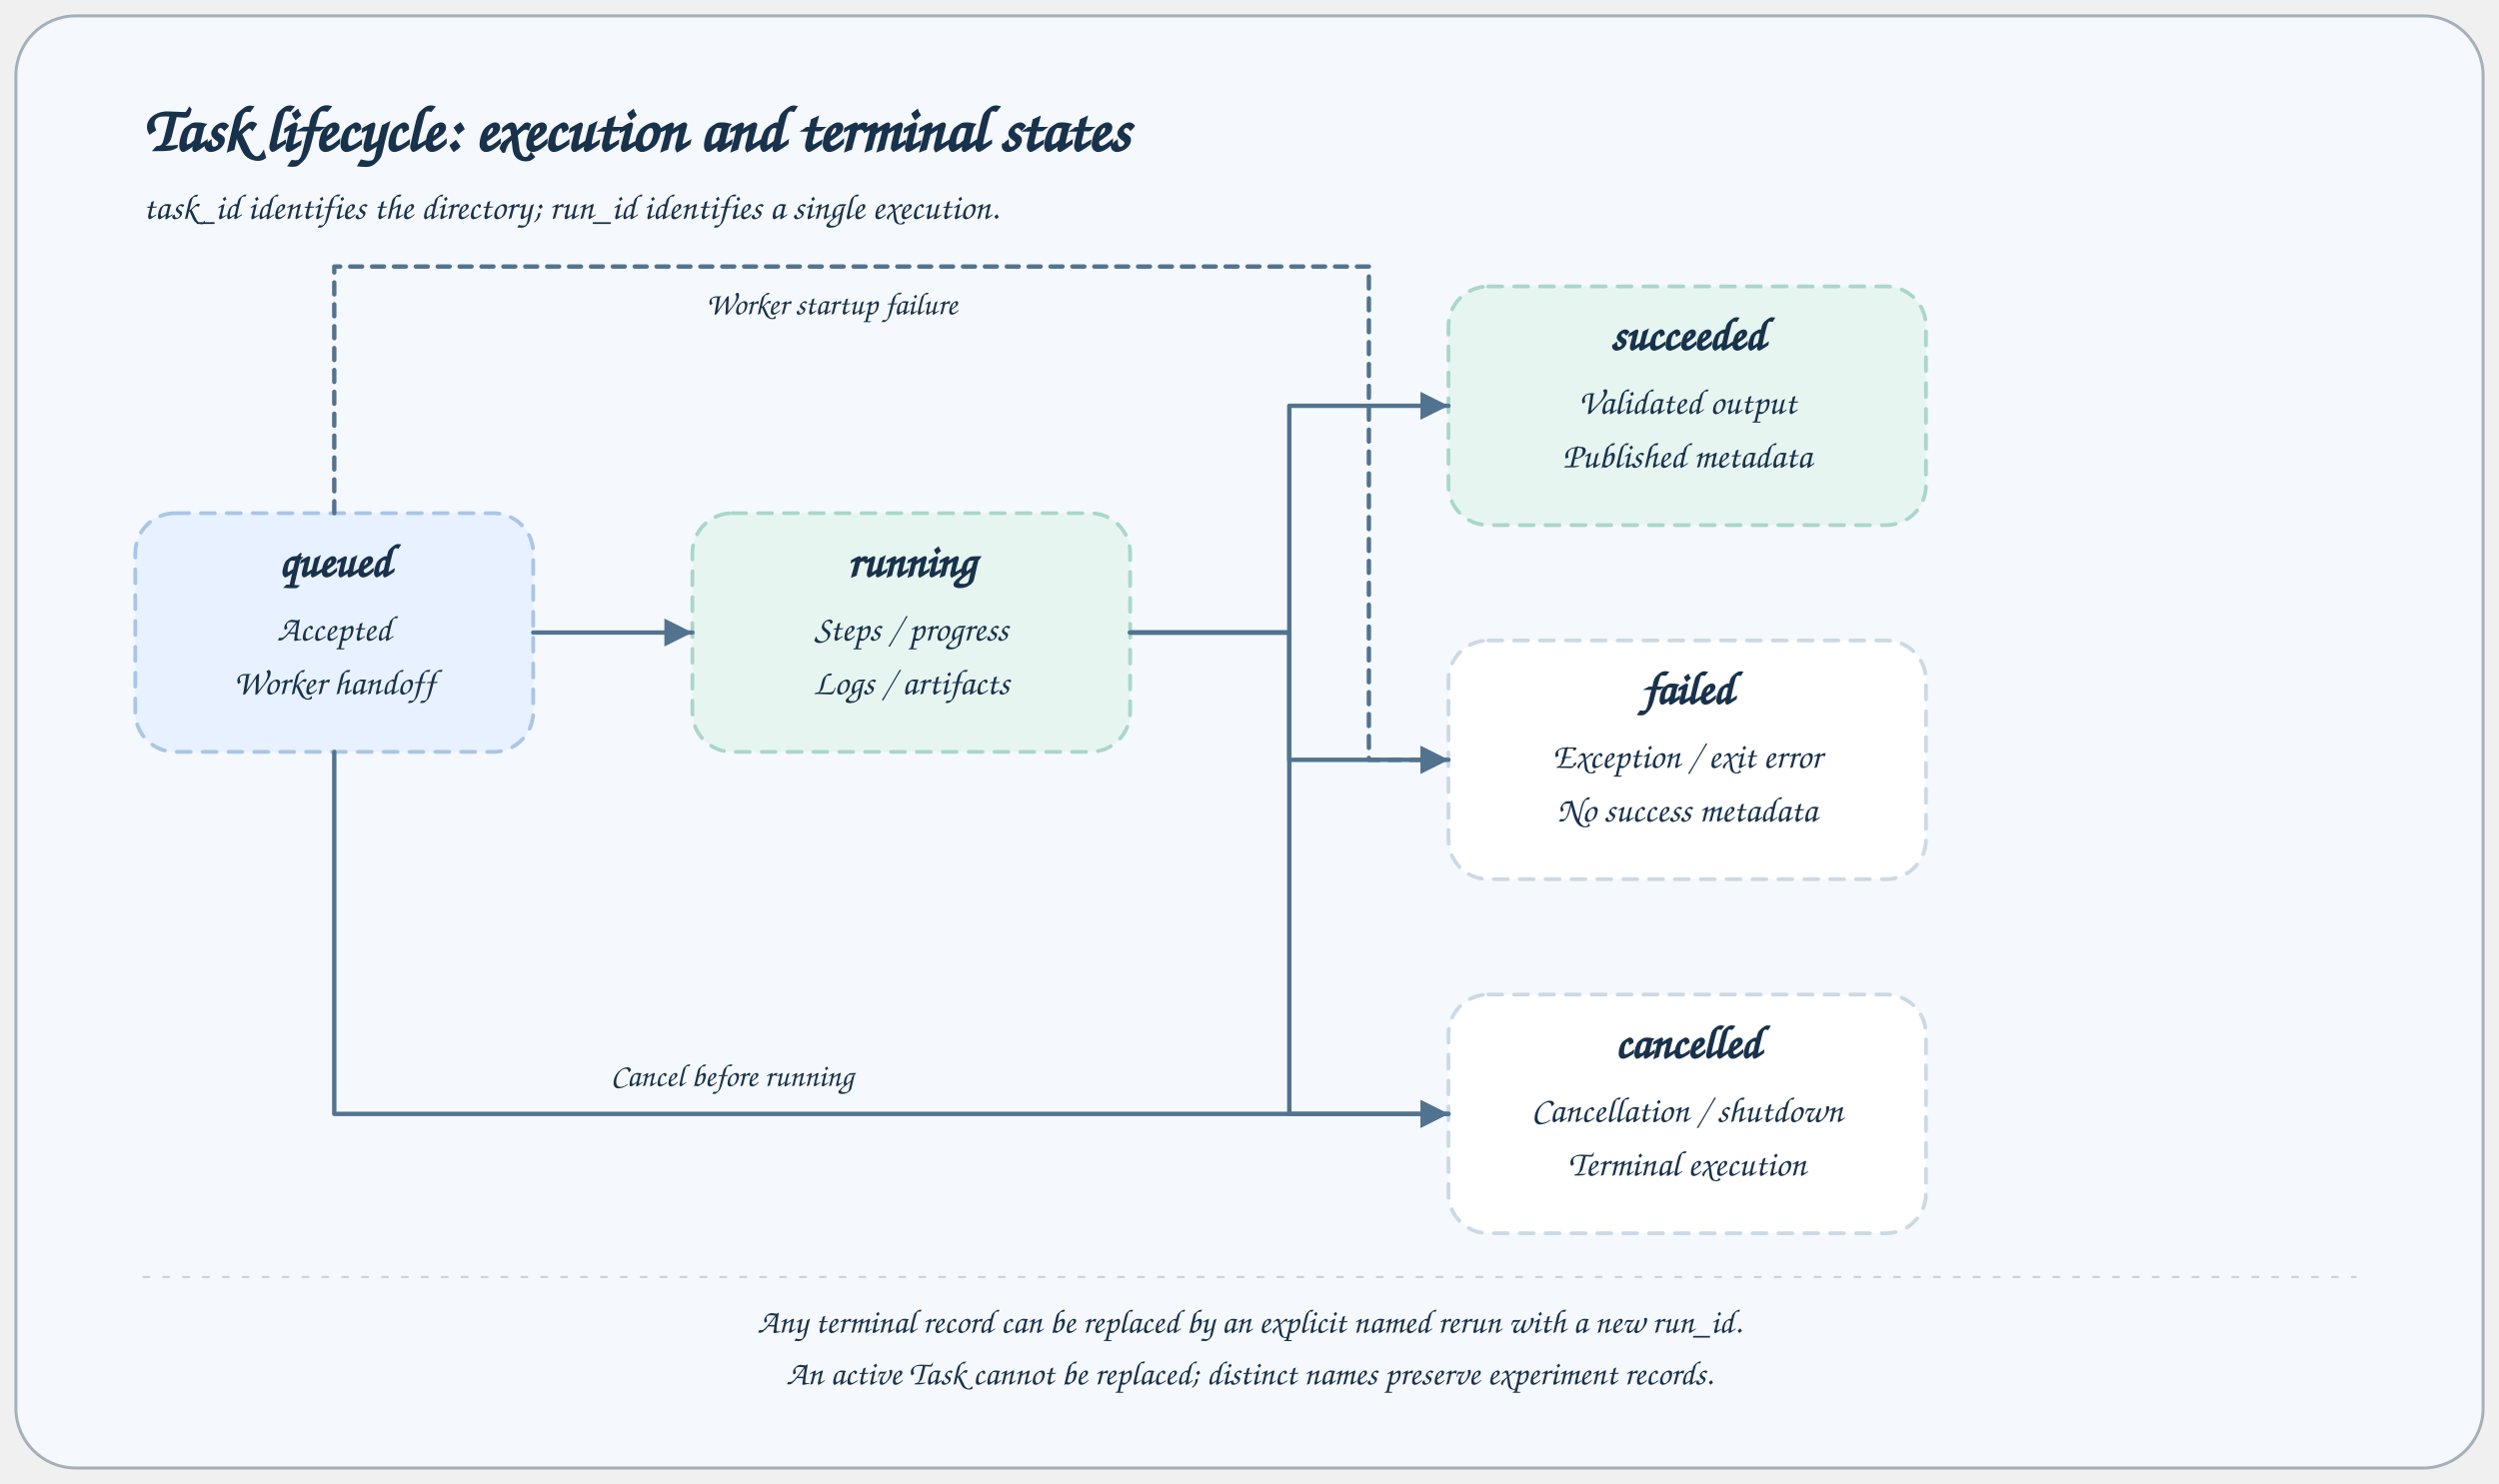
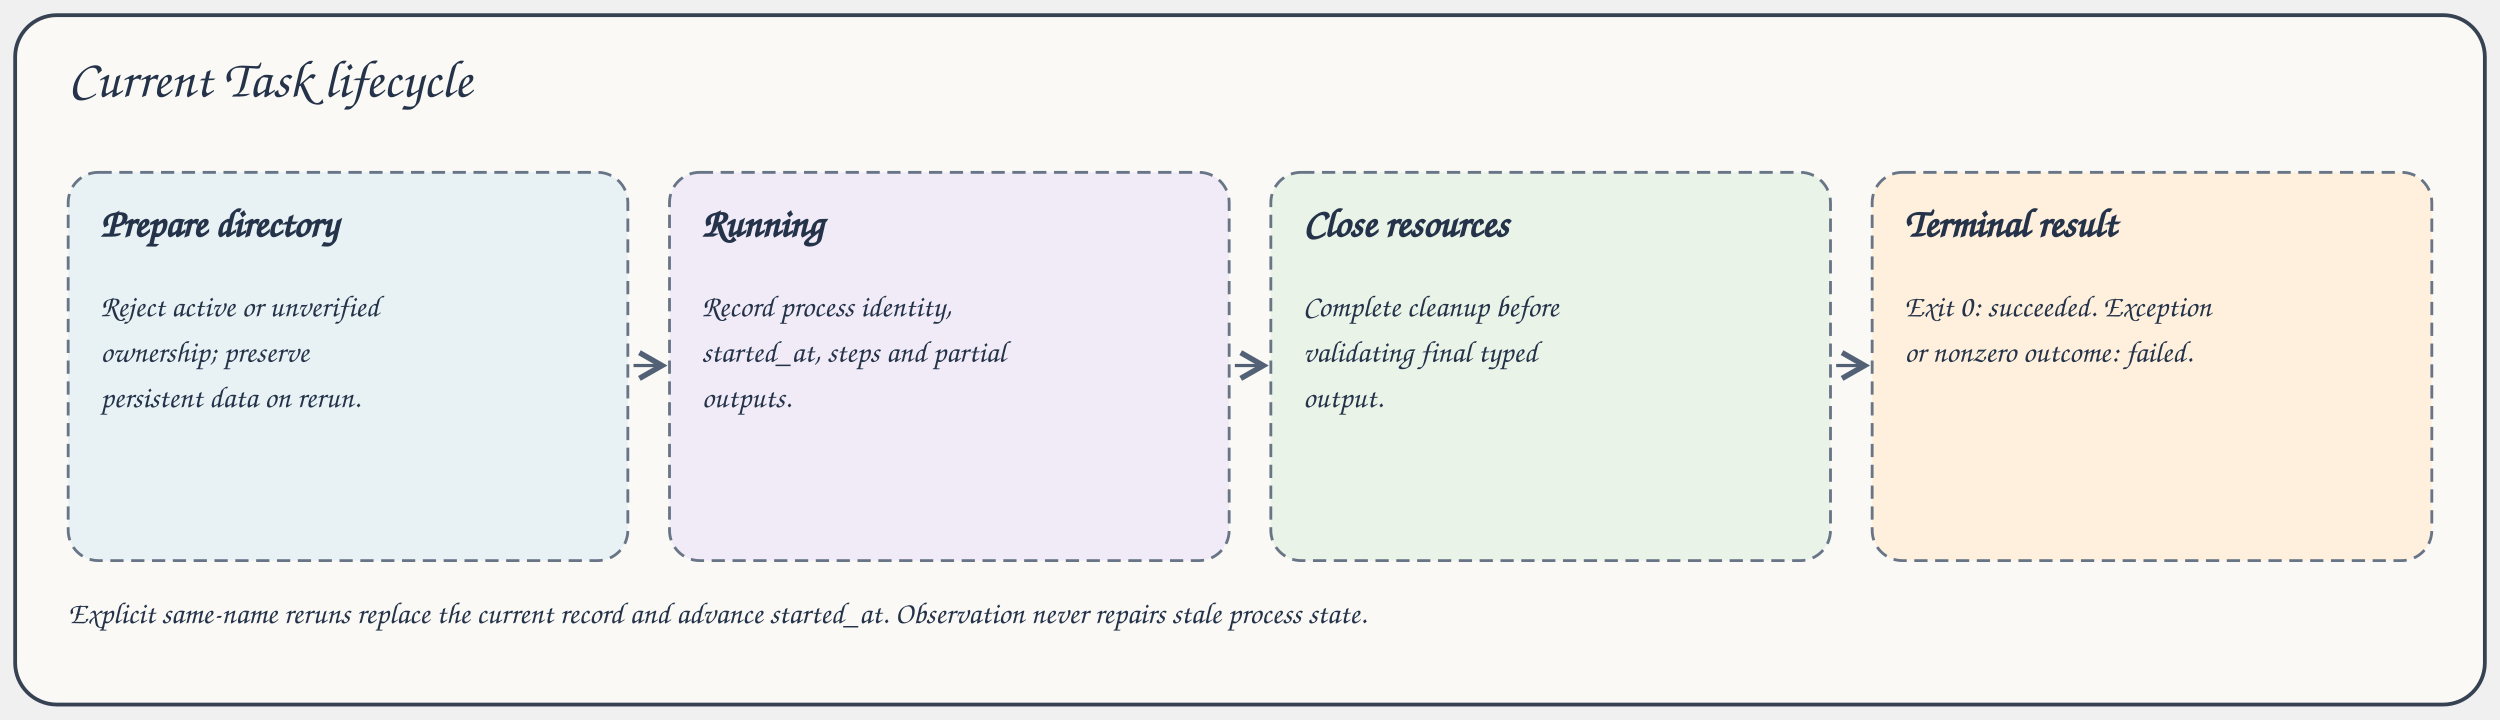
- <svg xmlns="http://www.w3.org/2000/svg" width="1256" height="746" viewBox="0 0 1256 746" role="img" aria-labelledby="title desc">
+ <svg xmlns="http://www.w3.org/2000/svg" width="1320" height="380" viewBox="0 0 1320 380" role="img" aria-labelledby="title desc">
  <defs>
-     <marker id="arrow" viewBox="0 0 10 10" refX="9" refY="5" markerWidth="8" markerHeight="8" orient="auto-start-reverse">
-       <path d="M 1 1 L 9 5 L 1 9 Z" fill="#52738f" />
+     <marker id="arrow" markerWidth="10" markerHeight="10" refX="8" refY="5" orient="auto">
+       <path d="M1 1 L8 5 L1 9" fill="none" stroke="#526176" stroke-width="1.7" />
    </marker>
  </defs>
-   <rect x="8" y="8" width="1240.0" height="730.0" rx="30" fill="#f5f8fc" stroke="#18324b" stroke-width="1.5" stroke-linejoin="round" stroke-opacity="0.35" />
-   <g transform="translate(28 28)" font-family="'Comic Sans MS', 'Chalkboard SE', 'Comic Neue', cursive" data-diagram-content="true">
-     <g font-family="'Comic Sans MS', 'Chalkboard SE', 'Comic Neue', cursive" fill="#18324b">
-       <text x="44" y="48" font-size="32" font-weight="700" text-anchor="start">Task lifecycle: execution and terminal states</text>
-       <text x="44" y="82" font-size="18" font-weight="400" text-anchor="start" fill="#18324b">task_id identifies the directory; run_id identifies a single execution.</text>
-       <rect x="40" y="230" width="200" height="120" rx="20" fill="#e8f1ff" stroke="#a9c5e8" stroke-width="1.9" stroke-dasharray="7 6" stroke-linecap="round" />
-       <text x="140.0" y="262" font-size="23" font-weight="700" text-anchor="middle">queued</text>
-       <text x="140.0" y="294" font-size="18" font-weight="400" text-anchor="middle">Accepted</text>
-       <text x="140.0" y="321" font-size="18" font-weight="400" text-anchor="middle">Worker handoff</text>
-       <rect x="320" y="230" width="220" height="120" rx="20" fill="#e7f5f1" stroke="#a9d7ca" stroke-width="1.9" stroke-dasharray="7 6" stroke-linecap="round" />
-       <text x="430.0" y="262" font-size="23" font-weight="700" text-anchor="middle">running</text>
-       <text x="430.0" y="294" font-size="18" font-weight="400" text-anchor="middle">Steps / progress</text>
-       <text x="430.0" y="321" font-size="18" font-weight="400" text-anchor="middle">Logs / artifacts</text>
-       <path d="M 240 290 H 320" fill="none" stroke="#52738f" stroke-width="2.2" marker-end="url(#arrow)" stroke-linecap="round" stroke-linejoin="round" />
-       <rect x="700" y="116" width="240" height="120" rx="20" fill="#e7f5f1" stroke="#a9d7ca" stroke-width="1.9" stroke-dasharray="7 6" stroke-linecap="round" />
-       <text x="820.0" y="148" font-size="23" font-weight="700" text-anchor="middle">succeeded</text>
-       <text x="820.0" y="180" font-size="18" font-weight="400" text-anchor="middle">Validated output</text>
-       <text x="820.0" y="207" font-size="18" font-weight="400" text-anchor="middle">Published metadata</text>
-       <path d="M 540 290 H 620 V 176 H 700" fill="none" stroke="#52738f" stroke-width="2.2" marker-end="url(#arrow)" stroke-linecap="round" stroke-linejoin="round" />
-       <rect x="700" y="294" width="240" height="120" rx="20" fill="#ffffff" stroke="#ccd9e5" stroke-width="1.9" stroke-dasharray="7 6" stroke-linecap="round" />
-       <text x="820.0" y="326" font-size="23" font-weight="700" text-anchor="middle">failed</text>
-       <text x="820.0" y="358" font-size="18" font-weight="400" text-anchor="middle">Exception / exit error</text>
-       <text x="820.0" y="385" font-size="18" font-weight="400" text-anchor="middle">No success metadata</text>
-       <path d="M 540 290 H 620 V 354 H 700" fill="none" stroke="#52738f" stroke-width="2.2" marker-end="url(#arrow)" stroke-linecap="round" stroke-linejoin="round" />
-       <rect x="700" y="472" width="240" height="120" rx="20" fill="#ffffff" stroke="#ccd9e5" stroke-width="1.9" stroke-dasharray="7 6" stroke-linecap="round" />
-       <text x="820.0" y="504" font-size="23" font-weight="700" text-anchor="middle">cancelled</text>
-       <text x="820.0" y="536" font-size="18" font-weight="400" text-anchor="middle">Cancellation / shutdown</text>
-       <text x="820.0" y="563" font-size="18" font-weight="400" text-anchor="middle">Terminal execution</text>
-       <path d="M 540 290 H 620 V 532 H 700" fill="none" stroke="#52738f" stroke-width="2.2" marker-end="url(#arrow)" stroke-linecap="round" stroke-linejoin="round" />
-       <path d="M 140 350 V 532 H 700" fill="none" stroke="#52738f" stroke-width="2.2" marker-end="url(#arrow)" stroke-linecap="round" stroke-linejoin="round" />
-       <text x="340" y="518" font-size="16" font-weight="400" text-anchor="middle">Cancel before running</text>
-       <text x="600.0" y="642" font-size="17" font-weight="400" text-anchor="middle">Any terminal record can be replaced by an explicit named rerun with a new run_id.</text>
-       <text x="600.0" y="668" font-size="17" font-weight="400" text-anchor="middle">An active Task cannot be replaced; distinct names preserve experiment records.</text>
-       <path d="M 140 230 V 106 H 660 V 354 H 700" fill="none" stroke="#52738f" stroke-width="2.2" stroke-dasharray="6 5" marker-end="url(#arrow)" stroke-linecap="round" stroke-linejoin="round" />
-       <text x="390" y="130" font-size="16" text-anchor="middle">Worker startup failure</text>
-     </g>
-     <path d="M 44 614 H 1156" fill="none" stroke="#18324b" stroke-opacity="0.2" stroke-width="1" stroke-dasharray="3 7" stroke-linecap="round" />
+   <rect x="8" y="8" width="1304" height="364" rx="22" fill="#faf9f5" stroke="#364152" stroke-width="2" />
+   <g font-family="Comic Sans MS, Chalkboard SE, Comic Neue, cursive" fill="#243349">
+     <text x="36" y="51" font-size="28">Current Task lifecycle</text>
+     <rect x="36.0" y="91" width="295.5" height="205" rx="16" fill="#e8f2f4" stroke="#687587" stroke-width="1.5" stroke-dasharray="7 4" />
+     <text x="53.0" y="125" font-size="21" font-weight="bold">Prepare directory</text>
+     <text x="53.0" y="167" font-size="16">Reject active or unverified</text>
+     <text x="53.0" y="191" font-size="16">ownership; preserve</text>
+     <text x="53.0" y="215" font-size="16">persistent data on rerun.</text>
+     <path d="M334.5 193 H349.5" fill="none" stroke="#526176" stroke-width="1.7" marker-end="url(#arrow)" />
+     <rect x="353.5" y="91" width="295.5" height="205" rx="16" fill="#f1ebf8" stroke="#687587" stroke-width="1.5" stroke-dasharray="7 4" />
+     <text x="370.5" y="125" font-size="21" font-weight="bold">Running</text>
+     <text x="370.5" y="167" font-size="16">Record process identity,</text>
+     <text x="370.5" y="191" font-size="16">started_at, steps and partial</text>
+     <text x="370.5" y="215" font-size="16">outputs.</text>
+     <path d="M652.0 193 H667.0" fill="none" stroke="#526176" stroke-width="1.7" marker-end="url(#arrow)" />
+     <rect x="671.0" y="91" width="295.5" height="205" rx="16" fill="#eaf3e8" stroke="#687587" stroke-width="1.5" stroke-dasharray="7 4" />
+     <text x="688.0" y="125" font-size="21" font-weight="bold">Close resources</text>
+     <text x="688.0" y="167" font-size="16">Complete cleanup before</text>
+     <text x="688.0" y="191" font-size="16">validating final typed</text>
+     <text x="688.0" y="215" font-size="16">output.</text>
+     <path d="M969.5 193 H984.5" fill="none" stroke="#526176" stroke-width="1.7" marker-end="url(#arrow)" />
+     <rect x="988.5" y="91" width="295.5" height="205" rx="16" fill="#fff0dd" stroke="#687587" stroke-width="1.5" stroke-dasharray="7 4" />
+     <text x="1005.5" y="125" font-size="21" font-weight="bold">Terminal result</text>
+     <text x="1005.5" y="167" font-size="16">Exit 0: succeeded. Exception</text>
+     <text x="1005.5" y="191" font-size="16">or nonzero outcome: failed.</text>
+     <text x="36" y="329" font-size="16">Explicit same-name reruns replace the current record and advance started_at. Observation never repairs stale process state.</text>
  </g>
</svg>
